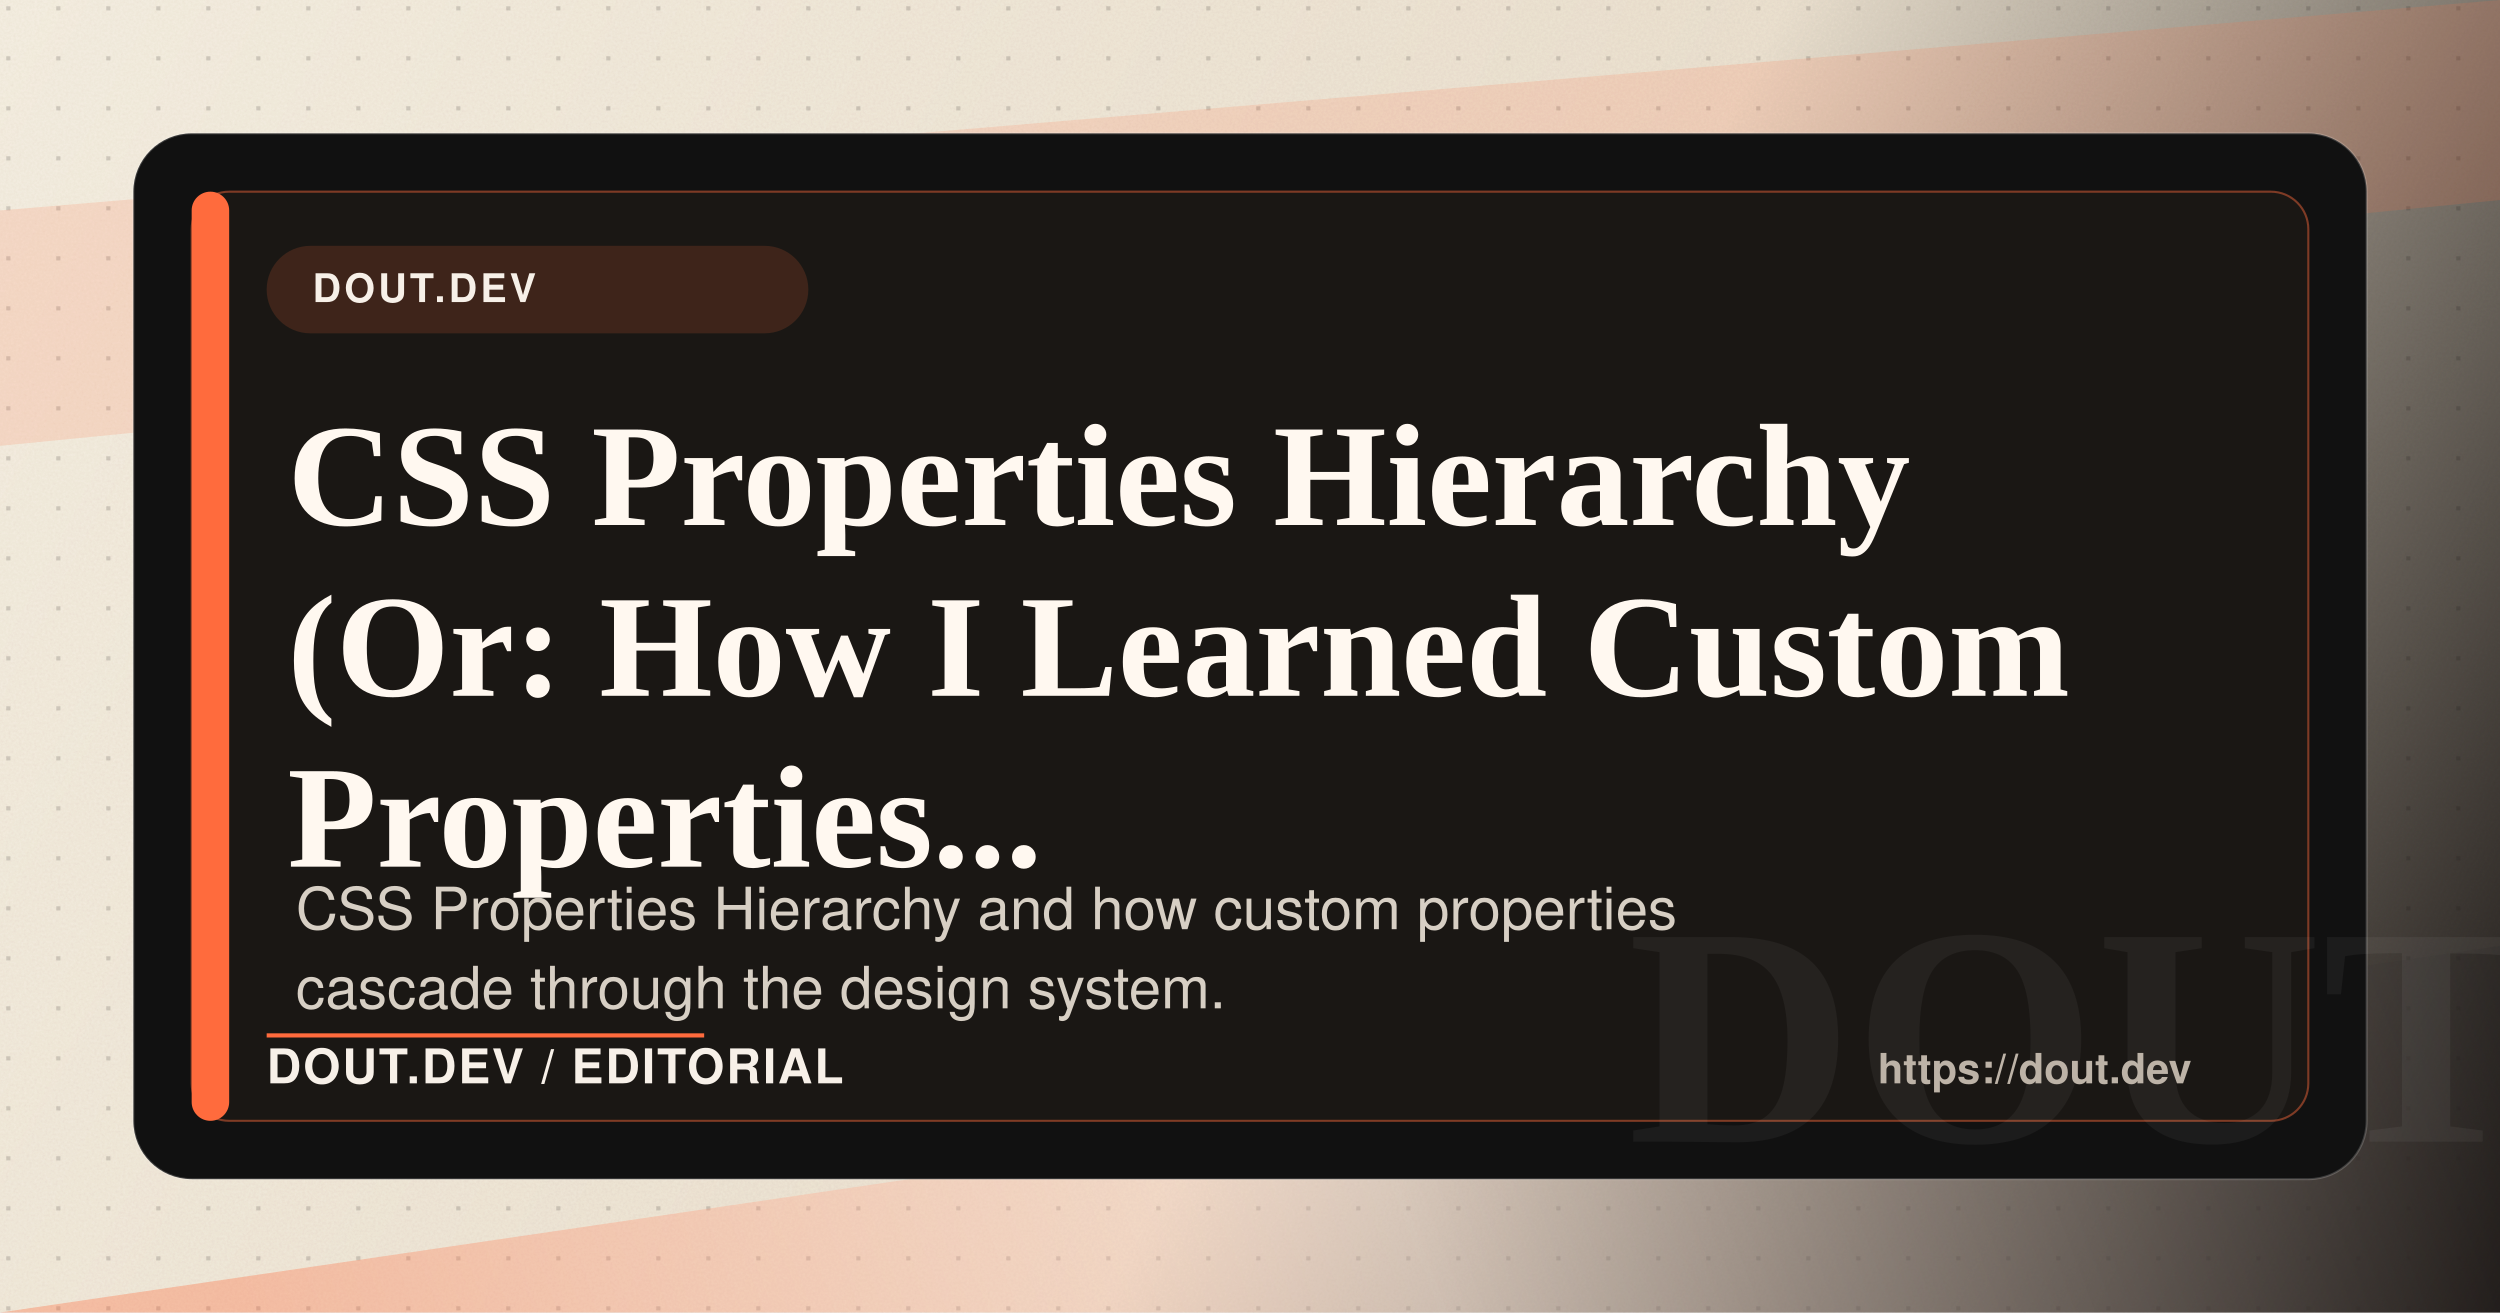
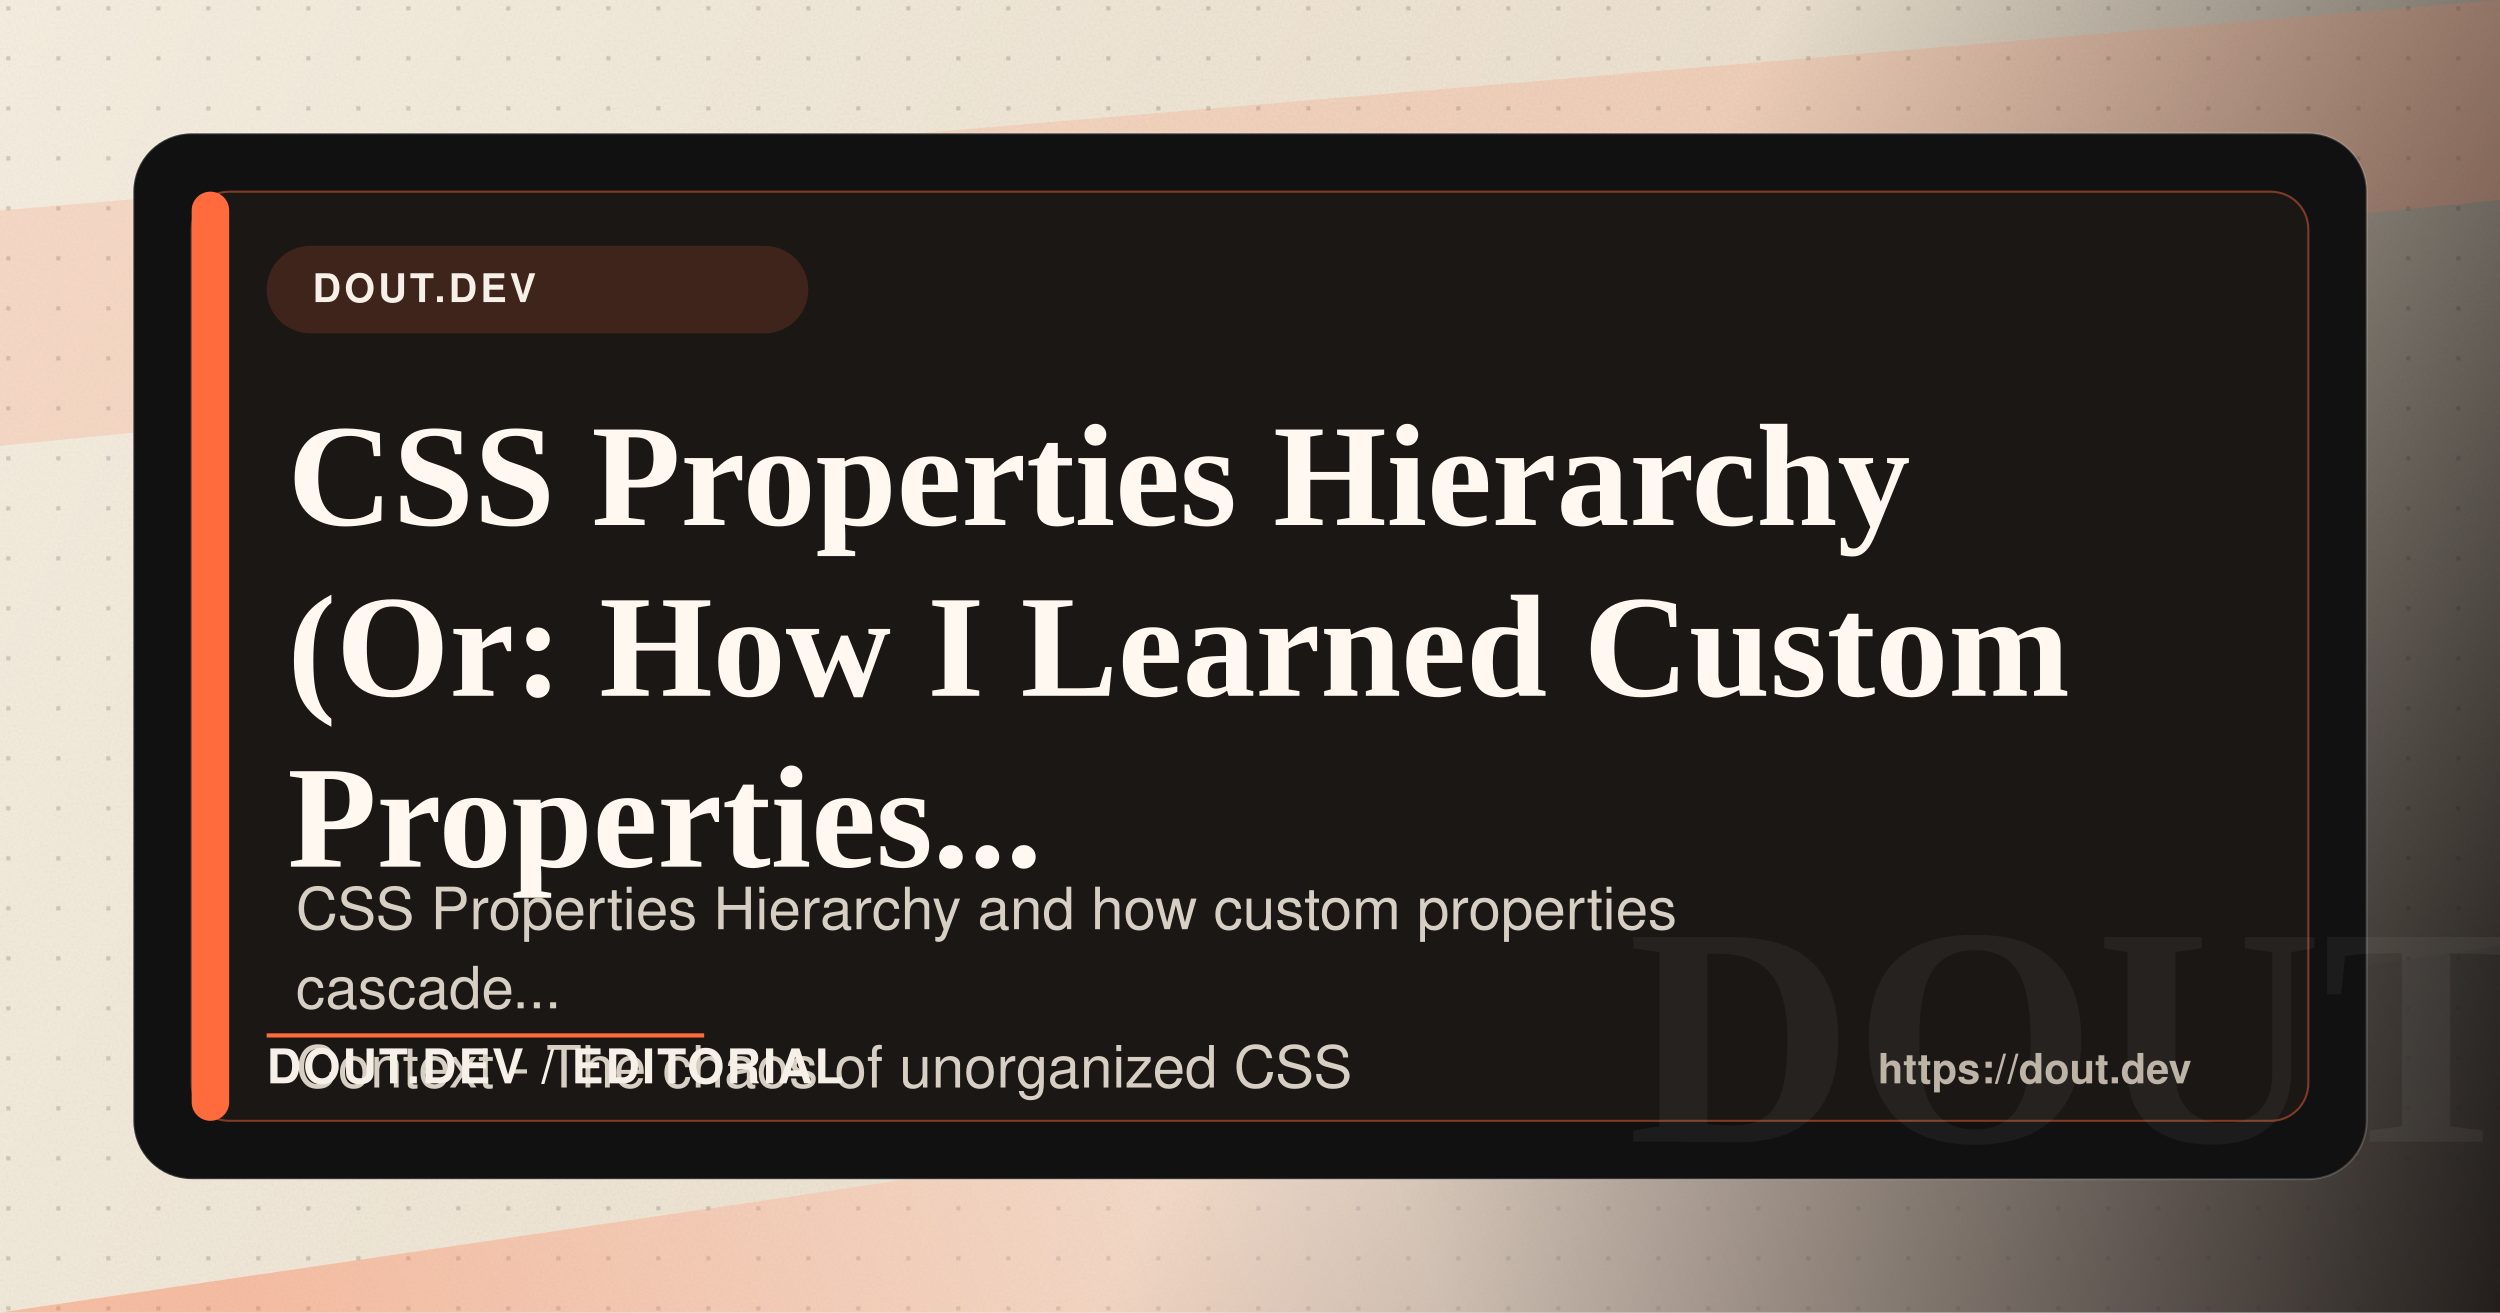
<svg xmlns="http://www.w3.org/2000/svg" width="1200" height="630" viewBox="0 0 1200 630" fill="none">
  <defs>
    <filter id="paperTexture" x="0" y="0" width="100%" height="100%" color-interpolation-filters="sRGB">
      <feTurbulence type="fractalNoise" baseFrequency="0.8" numOctaves="3" seed="17" result="noise" />
      <feColorMatrix in="noise" type="matrix" values="0 0 0 0 0.52 0 0 0 0 0.48 0 0 0 0 0.42 0 0 0 0.08 0" />
      <feBlend in="SourceGraphic" mode="multiply" />
    </filter>
    <linearGradient id="paper" x1="0" y1="0" x2="1200" y2="630" gradientUnits="userSpaceOnUse">
      <stop stop-color="#F6EFE2" />
      <stop offset="0.56" stop-color="#ECE2D1" />
      <stop offset="1" stop-color="#15110F" />
    </linearGradient>
    <linearGradient id="accentSweep" x1="72" y1="520" x2="1128" y2="120" gradientUnits="userSpaceOnUse">
      <stop stop-color="#ff6b3d" />
      <stop offset="0.48" stop-color="#ffe1d5" />
      <stop offset="1" stop-color="#111111" />
    </linearGradient>
    <pattern id="dotGrid" width="24" height="24" patternUnits="userSpaceOnUse">
      <rect x="3" y="3" width="2" height="2" fill="#16120F" fill-opacity="0.16" />
    </pattern>
  </defs>
  <rect width="1200" height="630" fill="url(#paper)" filter="url(#paperTexture)" />
  <rect width="1200" height="630" fill="url(#dotGrid)" />
  <path d="M0 630 L1200 454 L1200 630 Z" fill="url(#accentSweep)" opacity="0.34" />
  <path d="M0 101 L1200 0 L1200 96 L0 214 Z" fill="#ff6b3d" opacity="0.16" />
  <rect x="64" y="64" width="1072" height="502" rx="28" fill="#111111" stroke="#FFFFFF" stroke-opacity="0.18" />
  <rect x="92" y="92" width="1016" height="446" rx="18" fill="#1A1714" stroke="#ff6b3d" stroke-opacity="0.45" />
  <rect x="92" y="92" width="18" height="446" rx="9" fill="#ff6b3d" />
  <rect x="128" y="118" width="260" height="42" rx="21" ry="21" fill="#ff6b3d" fill-opacity="0.16" />
  <text x="150" y="145" fill="#F7F0E8" font-family="Avenir Next, Segoe UI, Helvetica, Arial, sans-serif" font-size="19" font-weight="800" letter-spacing="0.08em">DOUT.DEV</text>
  <text x="998" y="548" text-anchor="middle" fill="#FFFFFF" fill-opacity="0.05" font-family="Georgia, Times New Roman, serif" font-size="150" font-weight="700" letter-spacing="0">DOUT</text>
  <text x="138" y="252" fill="#FFF8F0" font-family="Georgia, Times New Roman, serif" font-size="70" font-weight="700" letter-spacing="0">
    <tspan x="138" dy="0">CSS Properties Hierarchy</tspan>
    <tspan x="138" dy="82">(Or: How I Learned Custom</tspan>
    <tspan x="138" dy="82">Properties...</tspan>
  </text>
  <text x="142" y="446" fill="#D7CFC4" font-family="Avenir Next, Segoe UI, Helvetica, Arial, sans-serif" font-size="28" font-weight="500" letter-spacing="0">
    <tspan x="142" dy="0">CSS Properties Hierarchy and how custom properties</tspan>
-     <tspan x="142" dy="38">cascade through the design system.</tspan>
+     <tspan x="142" dy="38">cascade...</tspan>
+     <tspan x="142" dy="38">Context - The chaos of unorganized CSS</tspan>
  </text>
  <rect x="128" y="496" width="210" height="2" fill="#ff6b3d" />
  <text x="128" y="520" fill="#F7F0E8" font-family="Avenir Next, Segoe UI, Helvetica, Arial, sans-serif" font-size="23" font-weight="800" letter-spacing="0.04em">DOUT.DEV / EDITORIAL</text>
  <text x="1052" y="520" text-anchor="end" fill="#BDB3A7" font-family="Avenir Next, Segoe UI, Helvetica, Arial, sans-serif" font-size="20" font-weight="600" letter-spacing="0">https://dout.dev</text>
</svg>
